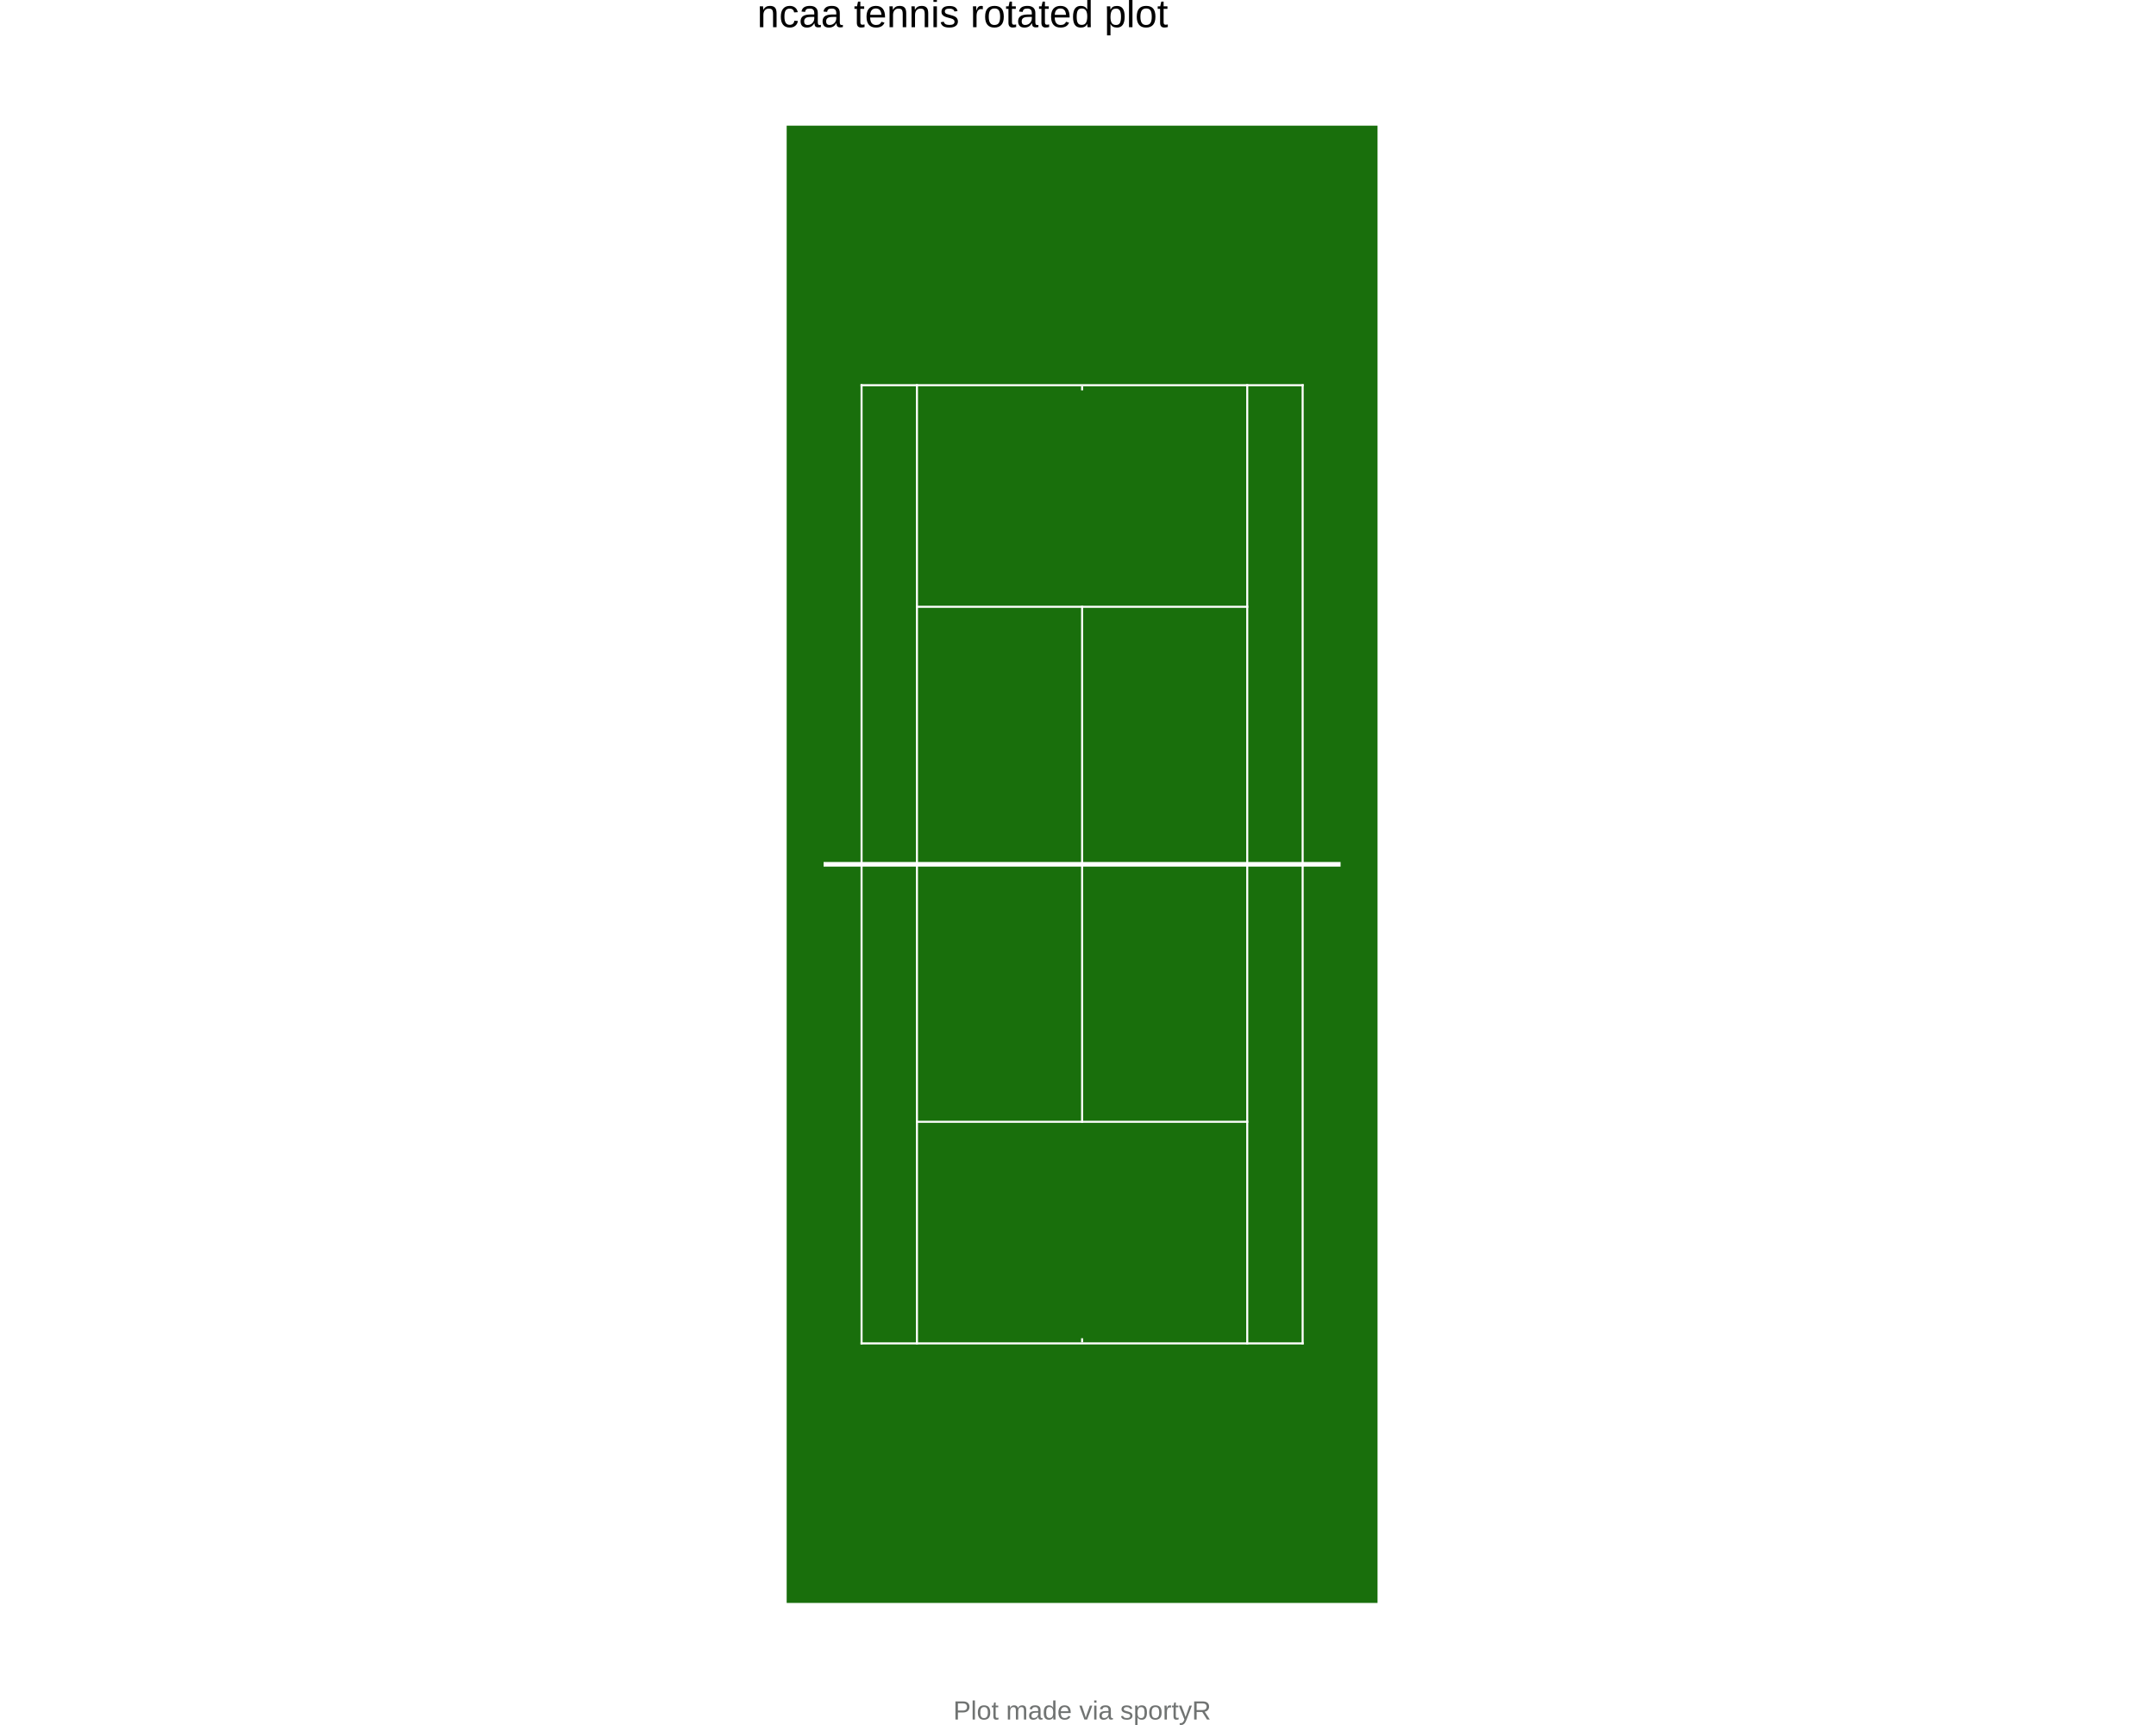
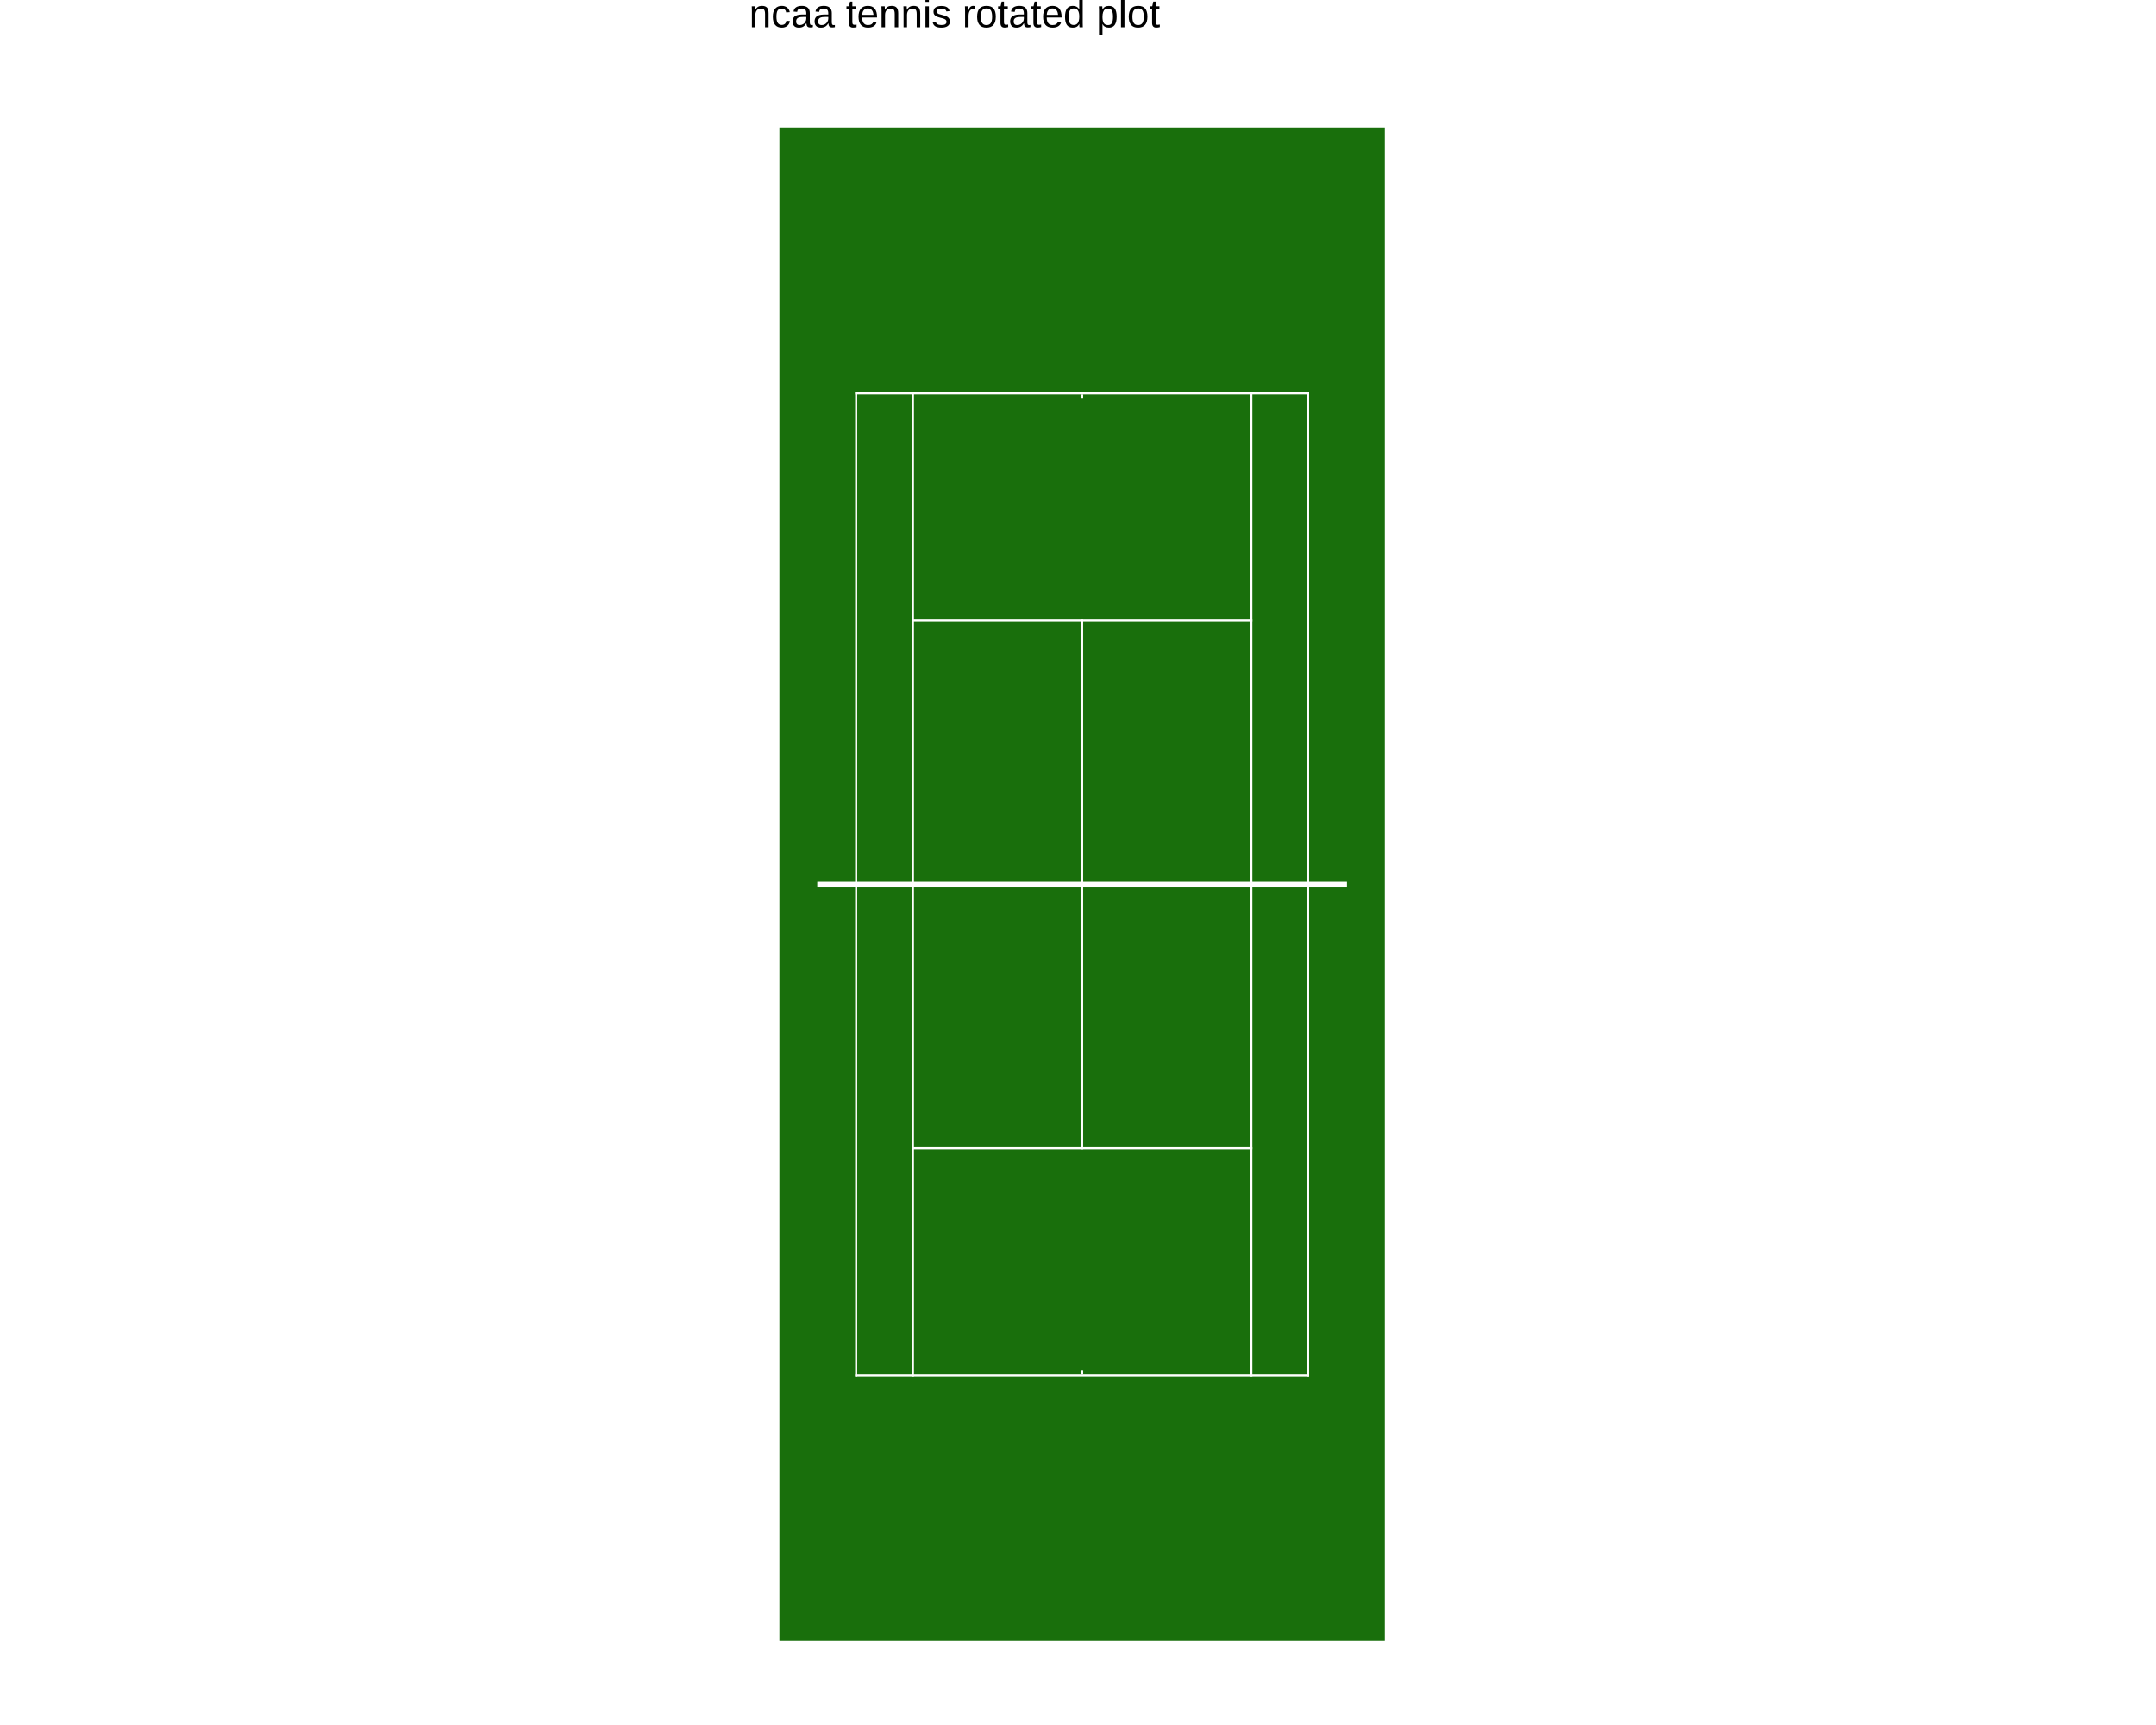
<svg xmlns="http://www.w3.org/2000/svg" viewBox="0 0 720.00 576.00">
  <defs>
    <style type="text/css">
    line, polyline, polygon, path, rect, circle {
      fill: none;
      stroke: #000000;
      stroke-linecap: round;
      stroke-linejoin: round;
      stroke-miterlimit: 10.00;
    }
  </style>
  </defs>
  <rect width="100%" height="100%" style="stroke: none; fill: #FFFFFF;" />
  <defs>
-     <clipPath id="cpMjc4LjQ1fDQ0MS41NXw1NzYuMDB8MC4wMA==">
-       <rect x="278.45" y="0.00" width="163.09" height="576.00" />
+     <clipPath id="cpMjc1Ljc4fDQ0NC4yMnw1NzYuMDB8MC4wMA==">
+       <rect x="275.78" y="0.00" width="168.43" height="576.00" />
    </clipPath>
  </defs>
-   <rect x="278.45" y="0.00" width="163.09" height="576.00" style="stroke-width: 1.07; stroke: #FFFFFF; fill: #FFFFFF;" clip-path="url(#cpMjc4LjQ1fDQ0MS41NXw1NzYuMDB8MC4wMA==)" />
+   <rect x="275.78" y="0.00" width="168.43" height="576.00" style="stroke-width: 1.07; stroke: #FFFFFF; fill: #FFFFFF;" clip-path="url(#cpMjc1Ljc4fDQ0NC4yMnw1NzYuMDB8MC4wMA==)" />
  <defs>
    <clipPath id="cpMC4wMHw3MjAuMDB8NTc2LjAwfDAuMDA=">
      <rect x="0.00" y="0.00" width="720.00" height="576.00" />
    </clipPath>
  </defs>
  <defs>
-     <clipPath id="cpMjUyLjg1fDQ2OS44OXw1NTkuOTF8MTcuMjk=">
-       <rect x="252.85" y="17.29" width="217.05" height="542.61" />
+     <clipPath id="cpMjUwLjE4fDQ3Mi41Nnw1NzMuMjZ8MTcuMjk=">
+       <rect x="250.18" y="17.29" width="222.39" height="555.97" />
    </clipPath>
  </defs>
-   <polygon points="460.03,535.24 460.03,288.60 262.71,288.60 262.71,535.24 460.03,535.24 460.03,41.96 460.03,288.60 262.71,288.60 262.71,41.96 460.03,41.96 " style="stroke-width: 1.07; stroke: none; fill: #196F0C;" clip-path="url(#cpMjUyLjg1fDQ2OS44OXw1NTkuOTF8MTcuMjk=)" />
-   <polygon points="435.36,448.92 435.36,448.23 287.38,448.23 287.38,448.92 435.36,448.92 435.36,128.28 435.36,128.97 287.38,128.97 287.38,128.28 435.36,128.28 " style="stroke-width: 1.07; stroke: none; fill: #FFFFFF;" clip-path="url(#cpMjUyLjg1fDQ2OS44OXw1NTkuOTF8MTcuMjk=)" />
-   <polygon points="435.36,448.92 435.36,288.60 434.68,288.60 434.68,448.92 435.36,448.92 435.36,128.28 435.36,288.60 434.68,288.60 434.68,128.28 435.36,128.28 " style="stroke-width: 1.07; stroke: none; fill: #FFFFFF;" clip-path="url(#cpMjUyLjg1fDQ2OS44OXw1NTkuOTF8MTcuMjk=)" />
-   <polygon points="288.06,448.92 288.06,288.60 287.38,288.60 287.38,448.92 288.06,448.92 288.06,128.28 288.06,288.60 287.38,288.60 287.38,128.28 288.06,128.28 " style="stroke-width: 1.07; stroke: none; fill: #FFFFFF;" clip-path="url(#cpMjUyLjg1fDQ2OS44OXw1NTkuOTF8MTcuMjk=)" />
-   <polygon points="416.86,448.92 416.86,288.60 416.18,288.60 416.18,448.92 416.86,448.92 416.86,128.28 416.86,288.60 416.18,288.60 416.18,128.28 416.86,128.28 " style="stroke-width: 1.07; stroke: none; fill: #FFFFFF;" clip-path="url(#cpMjUyLjg1fDQ2OS44OXw1NTkuOTF8MTcuMjk=)" />
-   <polygon points="306.56,448.92 306.56,288.60 305.88,288.60 305.88,448.92 306.56,448.92 306.56,128.28 306.56,288.60 305.88,288.60 305.88,128.28 306.56,128.28 " style="stroke-width: 1.07; stroke: none; fill: #FFFFFF;" clip-path="url(#cpMjUyLjg1fDQ2OS44OXw1NTkuOTF8MTcuMjk=)" />
-   <polygon points="416.86,374.92 416.86,374.24 305.88,374.24 305.88,374.92 416.86,374.92 416.86,202.27 416.86,202.96 305.88,202.96 305.88,202.27 416.86,202.27 " style="stroke-width: 1.07; stroke: none; fill: #FFFFFF;" clip-path="url(#cpMjUyLjg1fDQ2OS44OXw1NTkuOTF8MTcuMjk=)" />
-   <polygon points="361.03,374.92 361.03,288.60 361.71,288.60 361.71,374.92 361.03,374.92 361.03,202.27 361.03,288.60 361.71,288.60 361.71,202.27 361.03,202.27 " style="stroke-width: 1.07; stroke: none; fill: #FFFFFF;" clip-path="url(#cpMjUyLjg1fDQ2OS44OXw1NTkuOTF8MTcuMjk=)" />
-   <polygon points="361.03,448.23 361.03,446.86 361.71,446.86 361.71,448.23 361.03,448.23 361.03,128.97 361.03,130.34 361.71,130.34 361.71,128.97 361.03,128.97 " style="stroke-width: 1.07; stroke: none; fill: #FFFFFF;" clip-path="url(#cpMjUyLjg1fDQ2OS44OXw1NTkuOTF8MTcuMjk=)" />
-   <polygon points="447.69,289.37 447.69,288.60 275.04,288.60 275.04,289.37 447.69,289.37 447.69,287.83 447.69,288.60 275.04,288.60 275.04,287.83 447.69,287.83 " style="stroke-width: 1.07; stroke: none; fill: #FFFFFF;" clip-path="url(#cpMjUyLjg1fDQ2OS44OXw1NTkuOTF8MTcuMjk=)" />
+   <polygon points="462.46,547.99 462.46,295.28 260.28,295.28 260.28,547.99 462.46,547.99 462.46,42.56 462.46,295.28 260.28,295.28 260.28,42.56 462.46,42.56 " style="stroke-width: 1.07; stroke: none; fill: #196F0C;" clip-path="url(#cpMjUwLjE4fDQ3Mi41Nnw1NzMuMjZ8MTcuMjk=)" />
+   <polygon points="437.18,459.54 437.18,458.84 285.56,458.84 285.56,459.54 437.18,459.54 437.18,131.01 437.18,131.71 285.56,131.71 285.56,131.01 437.18,131.01 " style="stroke-width: 1.07; stroke: none; fill: #FFFFFF;" clip-path="url(#cpMjUwLjE4fDQ3Mi41Nnw1NzMuMjZ8MTcuMjk=)" />
+   <polygon points="437.18,459.54 437.18,295.28 436.48,295.28 436.48,459.54 437.18,459.54 437.18,131.01 437.18,295.28 436.48,295.28 436.48,131.01 437.18,131.01 " style="stroke-width: 1.07; stroke: none; fill: #FFFFFF;" clip-path="url(#cpMjUwLjE4fDQ3Mi41Nnw1NzMuMjZ8MTcuMjk=)" />
+   <polygon points="286.26,459.54 286.26,295.28 285.56,295.28 285.56,459.54 286.26,459.54 286.26,131.01 286.26,295.28 285.56,295.28 285.56,131.01 286.26,131.01 " style="stroke-width: 1.07; stroke: none; fill: #FFFFFF;" clip-path="url(#cpMjUwLjE4fDQ3Mi41Nnw1NzMuMjZ8MTcuMjk=)" />
+   <polygon points="418.23,459.54 418.23,295.28 417.53,295.28 417.53,459.54 418.23,459.54 418.23,131.01 418.23,295.28 417.53,295.28 417.53,131.01 418.23,131.01 " style="stroke-width: 1.07; stroke: none; fill: #FFFFFF;" clip-path="url(#cpMjUwLjE4fDQ3Mi41Nnw1NzMuMjZ8MTcuMjk=)" />
+   <polygon points="305.21,459.54 305.21,295.28 304.51,295.28 304.51,459.54 305.21,459.54 305.21,131.01 305.21,295.28 304.51,295.28 304.51,131.01 305.21,131.01 " style="stroke-width: 1.07; stroke: none; fill: #FFFFFF;" clip-path="url(#cpMjUwLjE4fDQ3Mi41Nnw1NzMuMjZ8MTcuMjk=)" />
+   <polygon points="418.23,383.73 418.23,383.02 304.51,383.02 304.51,383.73 418.23,383.73 418.23,206.83 418.23,207.53 304.51,207.53 304.51,206.83 418.23,206.83 " style="stroke-width: 1.07; stroke: none; fill: #FFFFFF;" clip-path="url(#cpMjUwLjE4fDQ3Mi41Nnw1NzMuMjZ8MTcuMjk=)" />
+   <polygon points="361.02,383.73 361.02,295.28 361.72,295.28 361.72,383.73 361.02,383.73 361.02,206.83 361.02,295.28 361.72,295.28 361.72,206.83 361.02,206.83 " style="stroke-width: 1.07; stroke: none; fill: #FFFFFF;" clip-path="url(#cpMjUwLjE4fDQ3Mi41Nnw1NzMuMjZ8MTcuMjk=)" />
+   <polygon points="361.02,458.84 361.02,457.43 361.72,457.43 361.72,458.84 361.02,458.84 361.02,131.71 361.02,133.12 361.72,133.12 361.72,131.71 361.02,131.71 " style="stroke-width: 1.07; stroke: none; fill: #FFFFFF;" clip-path="url(#cpMjUwLjE4fDQ3Mi41Nnw1NzMuMjZ8MTcuMjk=)" />
+   <polygon points="449.82,296.07 449.82,295.28 272.92,295.28 272.92,296.07 449.82,296.07 449.82,294.49 449.82,295.28 272.92,295.28 272.92,294.49 449.82,294.49 " style="stroke-width: 1.07; stroke: none; fill: #FFFFFF;" clip-path="url(#cpMjUwLjE4fDQ3Mi41Nnw1NzMuMjZ8MTcuMjk=)" />
  <defs>
    <clipPath id="cpMC4wMHw3MjAuMDB8NTc2LjAwfDAuMDA=">
      <rect x="0.00" y="0.00" width="720.00" height="576.00" />
    </clipPath>
  </defs>
  <g clip-path="url(#cpMC4wMHw3MjAuMDB8NTc2LjAwfDAuMDA=)">
-     <text x="252.85" y="9.08" style="font-size: 13.20px; font-family: Liberation Sans;" textLength="136.98px" lengthAdjust="spacingAndGlyphs">ncaa tennis rotated plot</text>
-   </g>
-   <g clip-path="url(#cpMC4wMHw3MjAuMDB8NTc2LjAwfDAuMDA=)">
-     <text x="318.35" y="574.17" style="font-size: 8.80px; fill: #707372; font-family: Liberation Sans;" textLength="86.03px" lengthAdjust="spacingAndGlyphs">Plot made via sportyR</text>
+     <text x="250.18" y="9.08" style="font-size: 13.20px; font-family: Liberation Sans;" textLength="136.98px" lengthAdjust="spacingAndGlyphs">ncaa tennis rotated plot</text>
  </g>
</svg>
